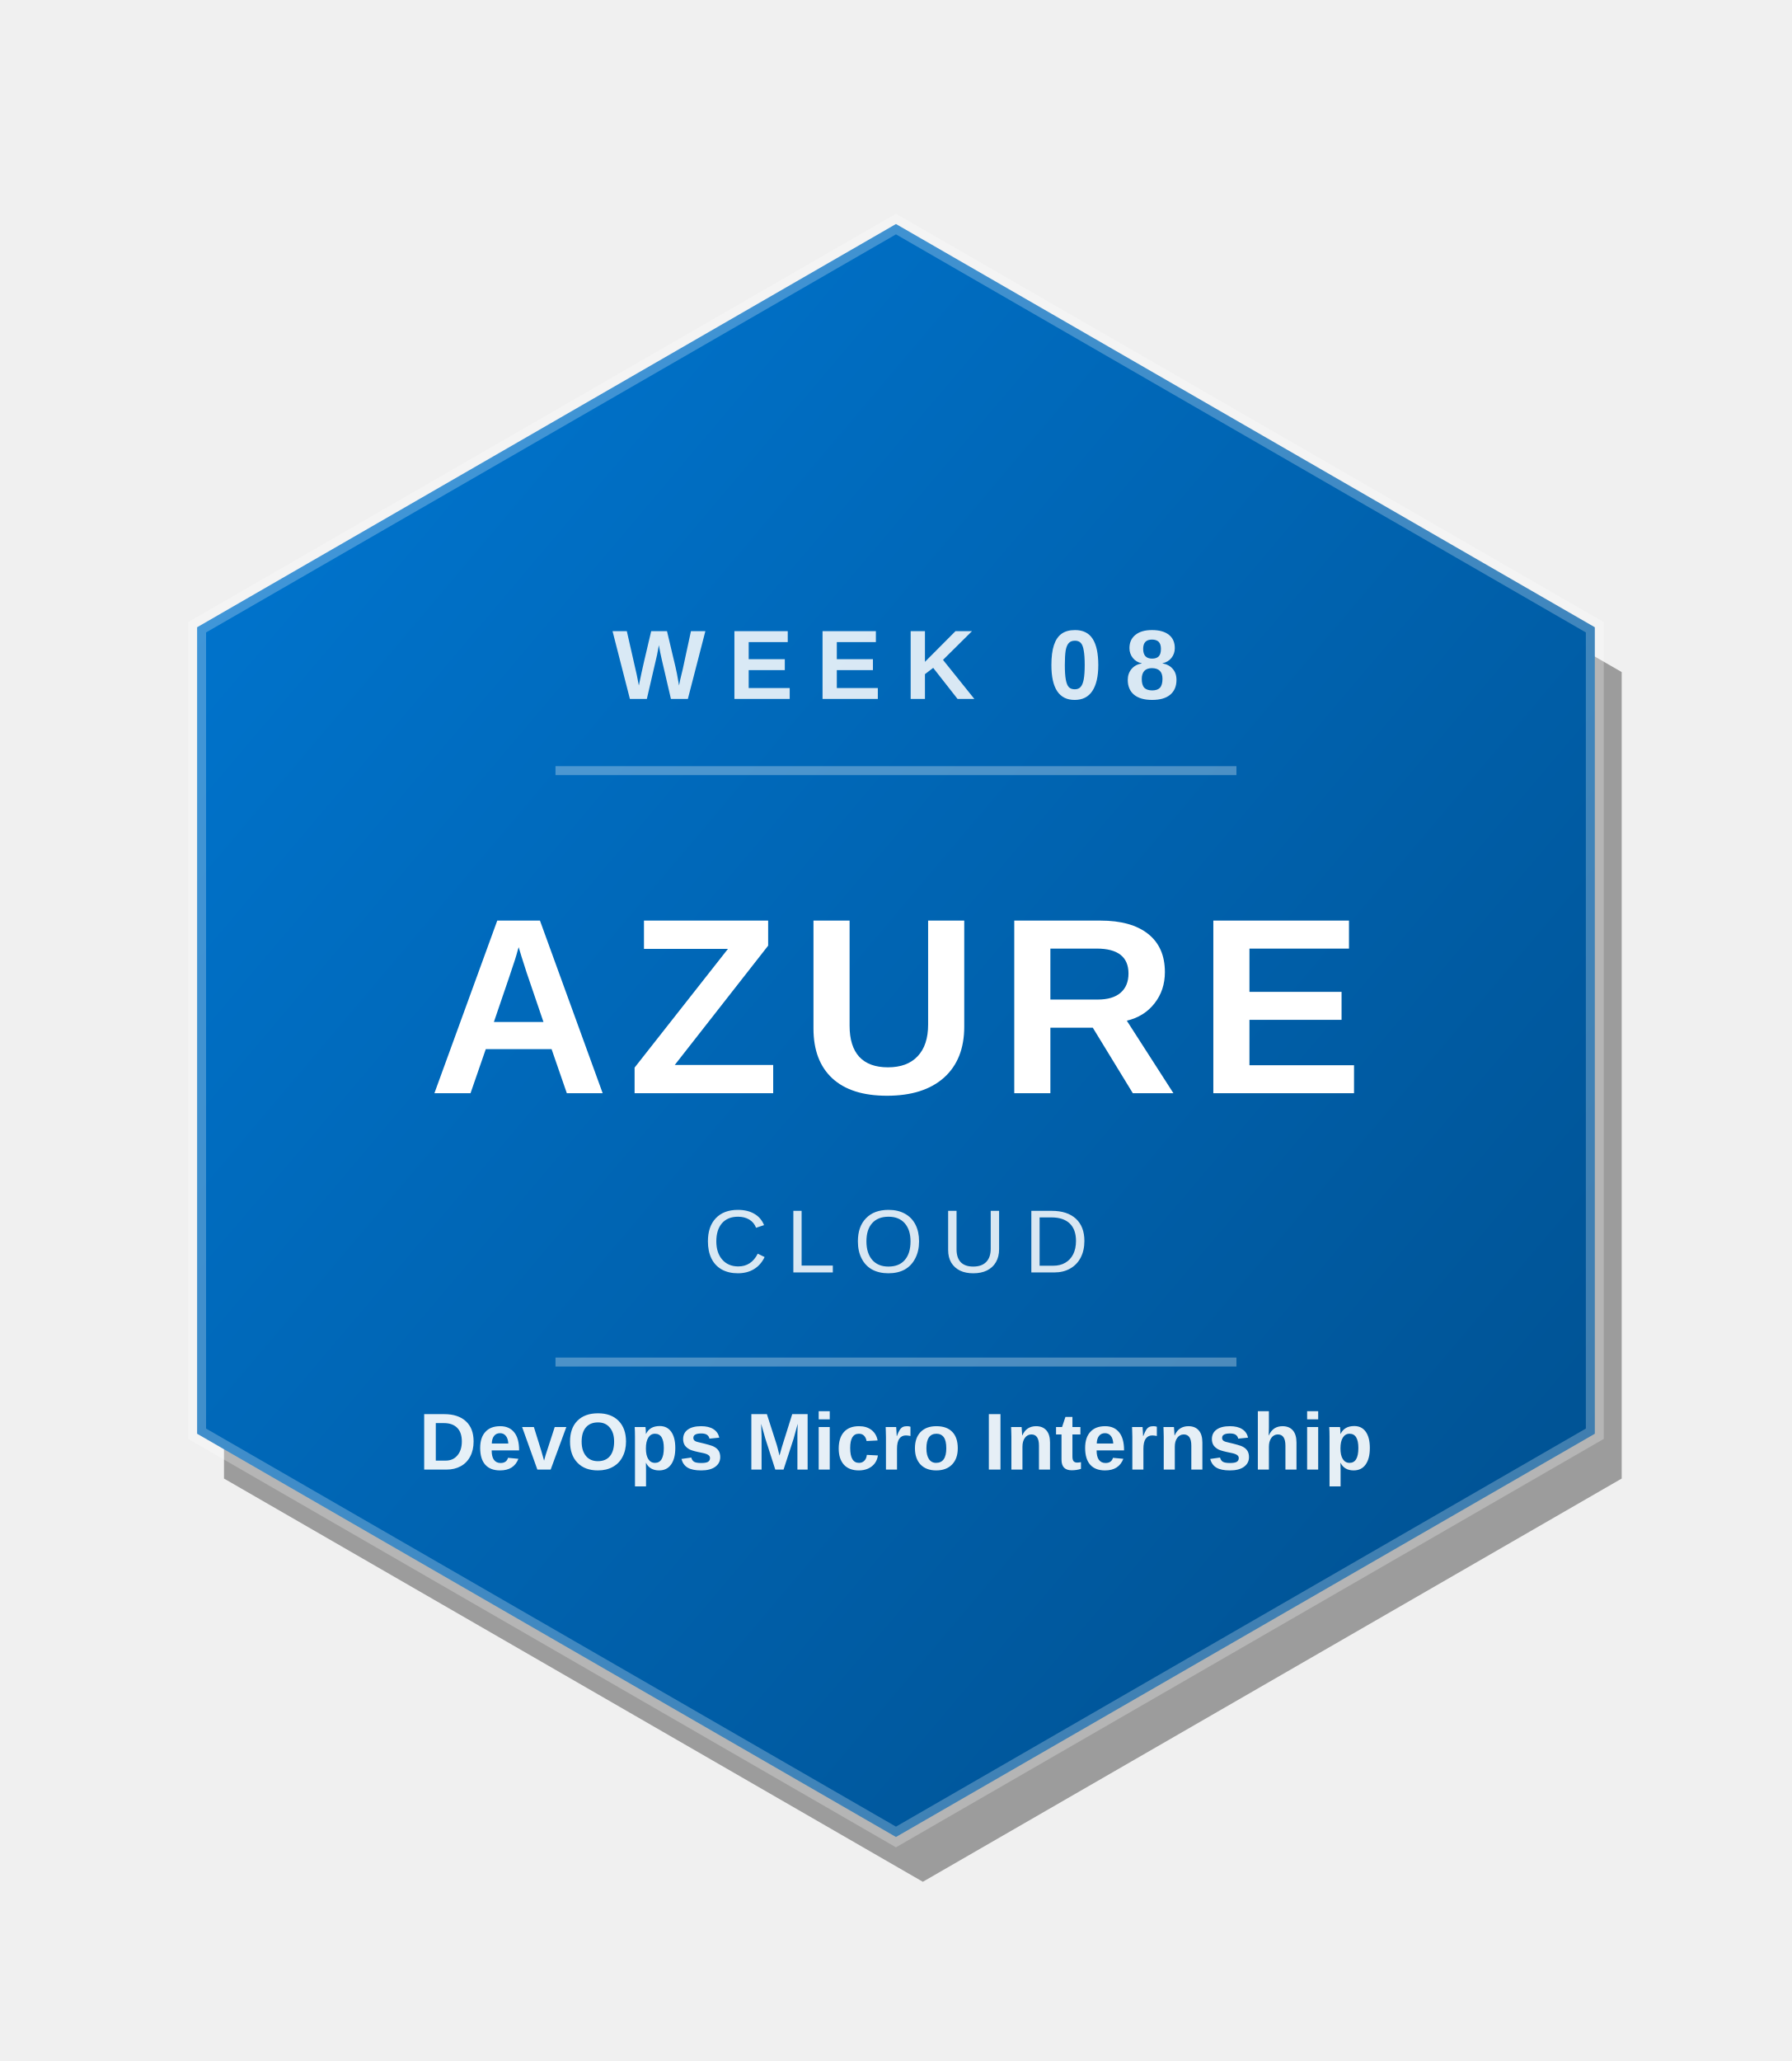
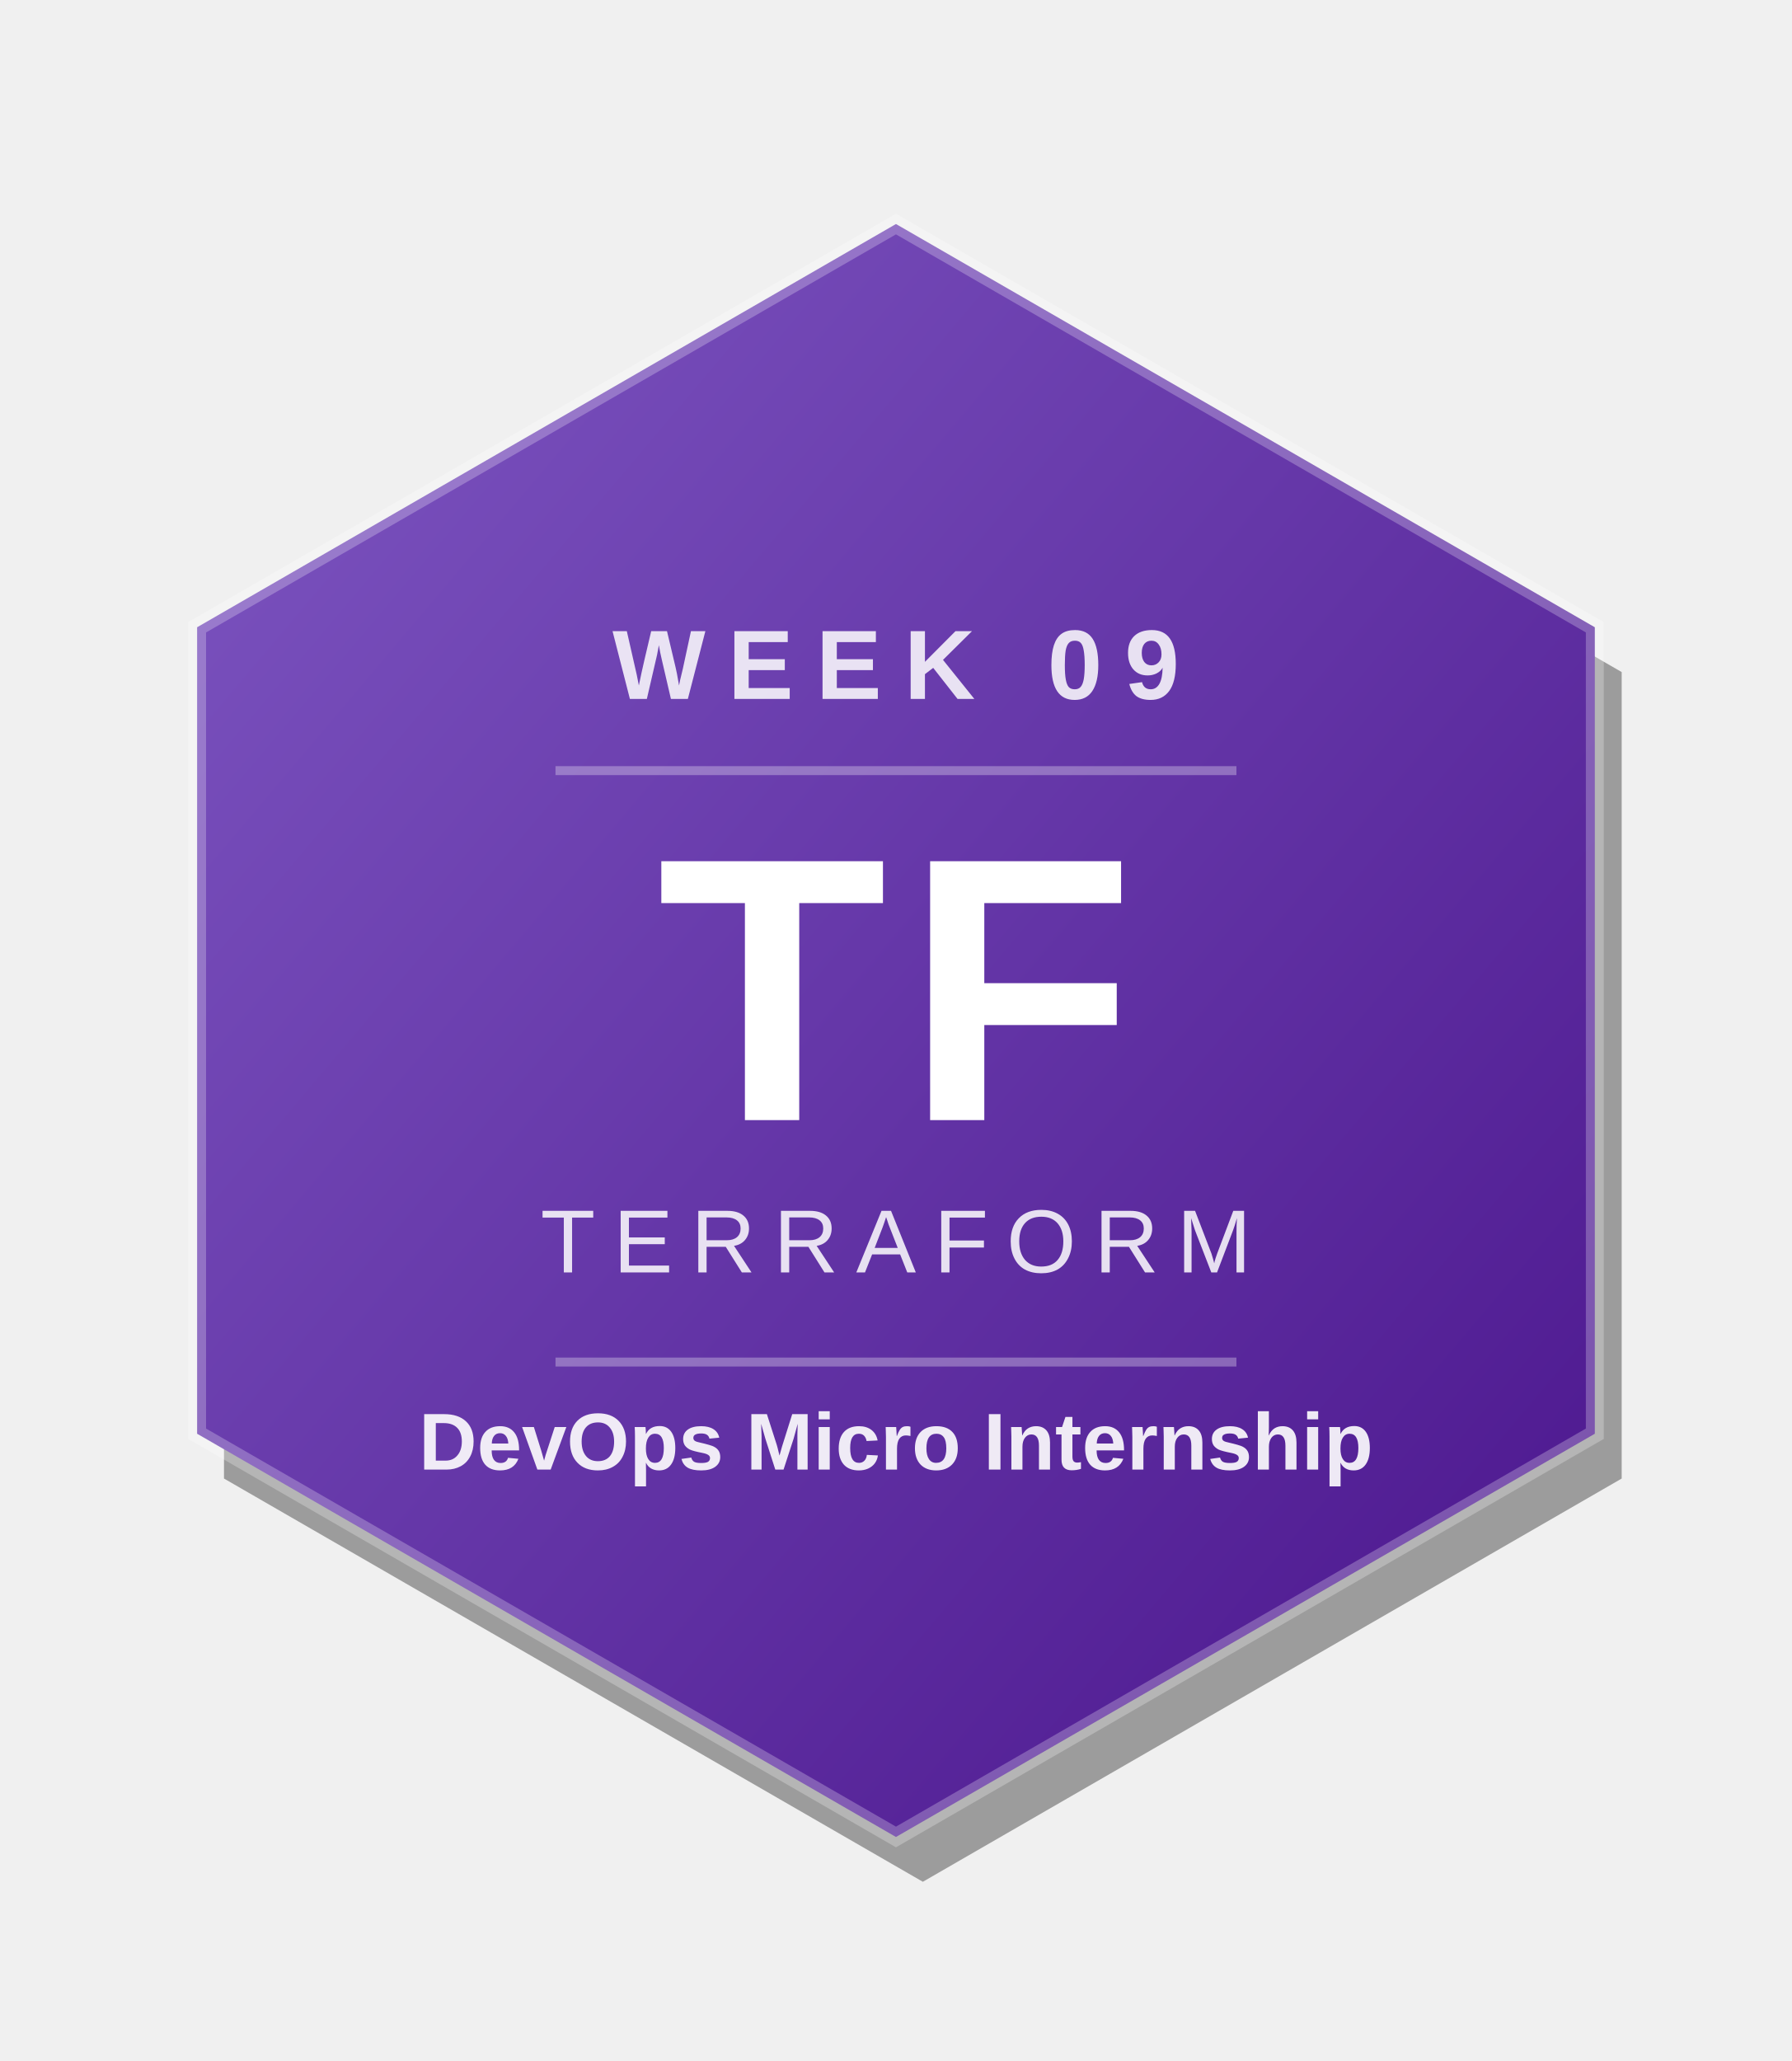
<svg xmlns="http://www.w3.org/2000/svg" viewBox="0 0 200 230" width="120" height="138">
  <defs>
    <linearGradient id="g" x1="0%" y1="0%" x2="100%" y2="100%">
-       <stop offset="0%" stop-color="#0078D4" />
-       <stop offset="100%" stop-color="#004E8C" />
+       <stop offset="0%" stop-color="#7E57C2" />
+       <stop offset="100%" stop-color="#4A148C" />
    </linearGradient>
  </defs>
  <polygon points="103,30 181,75 181,165 103,210 25,165 25,75" fill="rgba(0,0,0,0.35)" />
  <polygon points="100,25 178,70 178,160 100,205 22,160 22,70" fill="url(#g)" />
  <polygon points="100,25 178,70 178,160 100,205 22,160 22,70" fill="none" stroke="rgba(255,255,255,0.25)" stroke-width="2" />
-   <text x="100" y="78" text-anchor="middle" font-family="Arial,Helvetica,sans-serif" font-size="11" font-weight="bold" fill="rgba(255,255,255,0.85)" letter-spacing="2.5">WEEK 08</text>
+   <text x="100" y="78" text-anchor="middle" font-family="Arial,Helvetica,sans-serif" font-size="11" font-weight="bold" fill="rgba(255,255,255,0.85)" letter-spacing="2.5">WEEK 09</text>
  <line x1="62" y1="86" x2="138" y2="86" stroke="rgba(255,255,255,0.3)" stroke-width="1" />
-   <text x="100" y="122" text-anchor="middle" font-family="Arial,Helvetica,sans-serif" font-size="28" font-weight="bold" fill="white" letter-spacing="2">AZURE</text>
-   <text x="100" y="142" text-anchor="middle" font-family="Arial,Helvetica,sans-serif" font-size="10" fill="rgba(255,255,255,0.85)" letter-spacing="2">CLOUD</text>
+   <text x="100" y="125" text-anchor="middle" font-family="Arial,Helvetica,sans-serif" font-size="42" font-weight="bold" fill="white" letter-spacing="2">TF</text>
+   <text x="100" y="142" text-anchor="middle" font-family="Arial,Helvetica,sans-serif" font-size="10" fill="rgba(255,255,255,0.85)" letter-spacing="2">TERRAFORM</text>
  <line x1="62" y1="152" x2="138" y2="152" stroke="rgba(255,255,255,0.3)" stroke-width="1" />
  <text x="100" y="164" text-anchor="middle" font-family="Arial,Helvetica,sans-serif" font-size="9" font-weight="bold" fill="rgba(255,255,255,0.9)">DevOps Micro Internship</text>
</svg>
